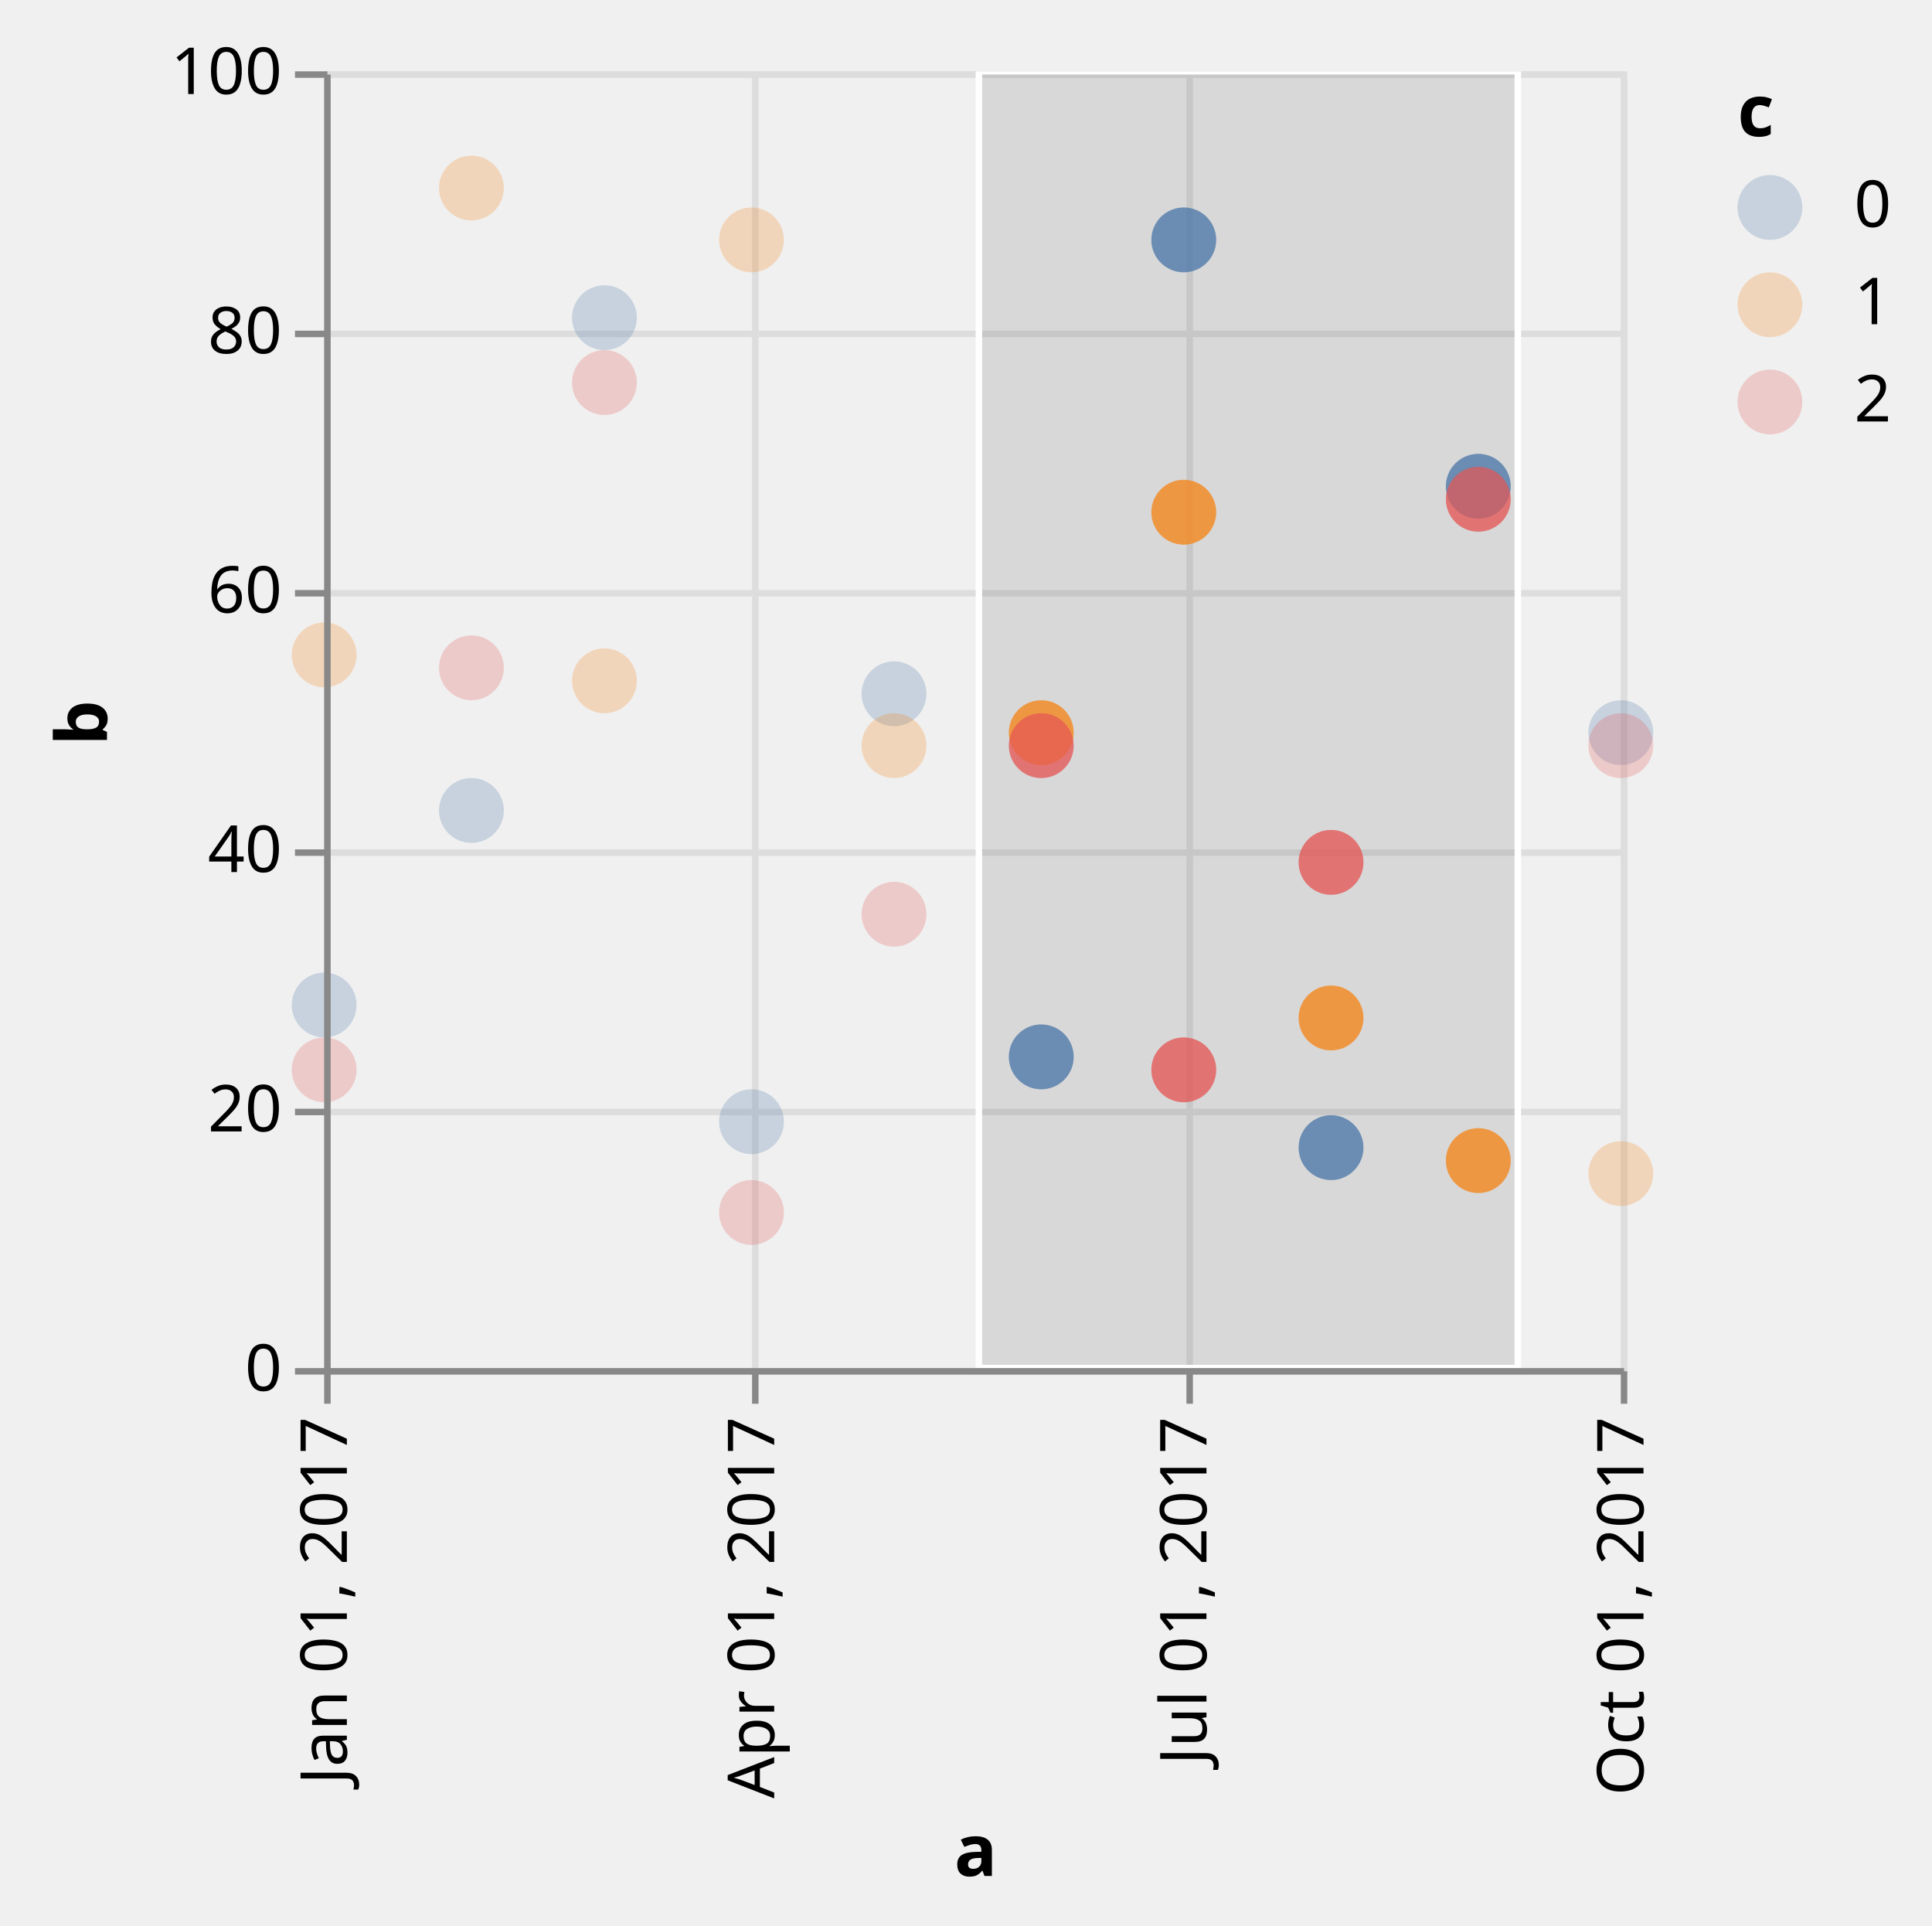
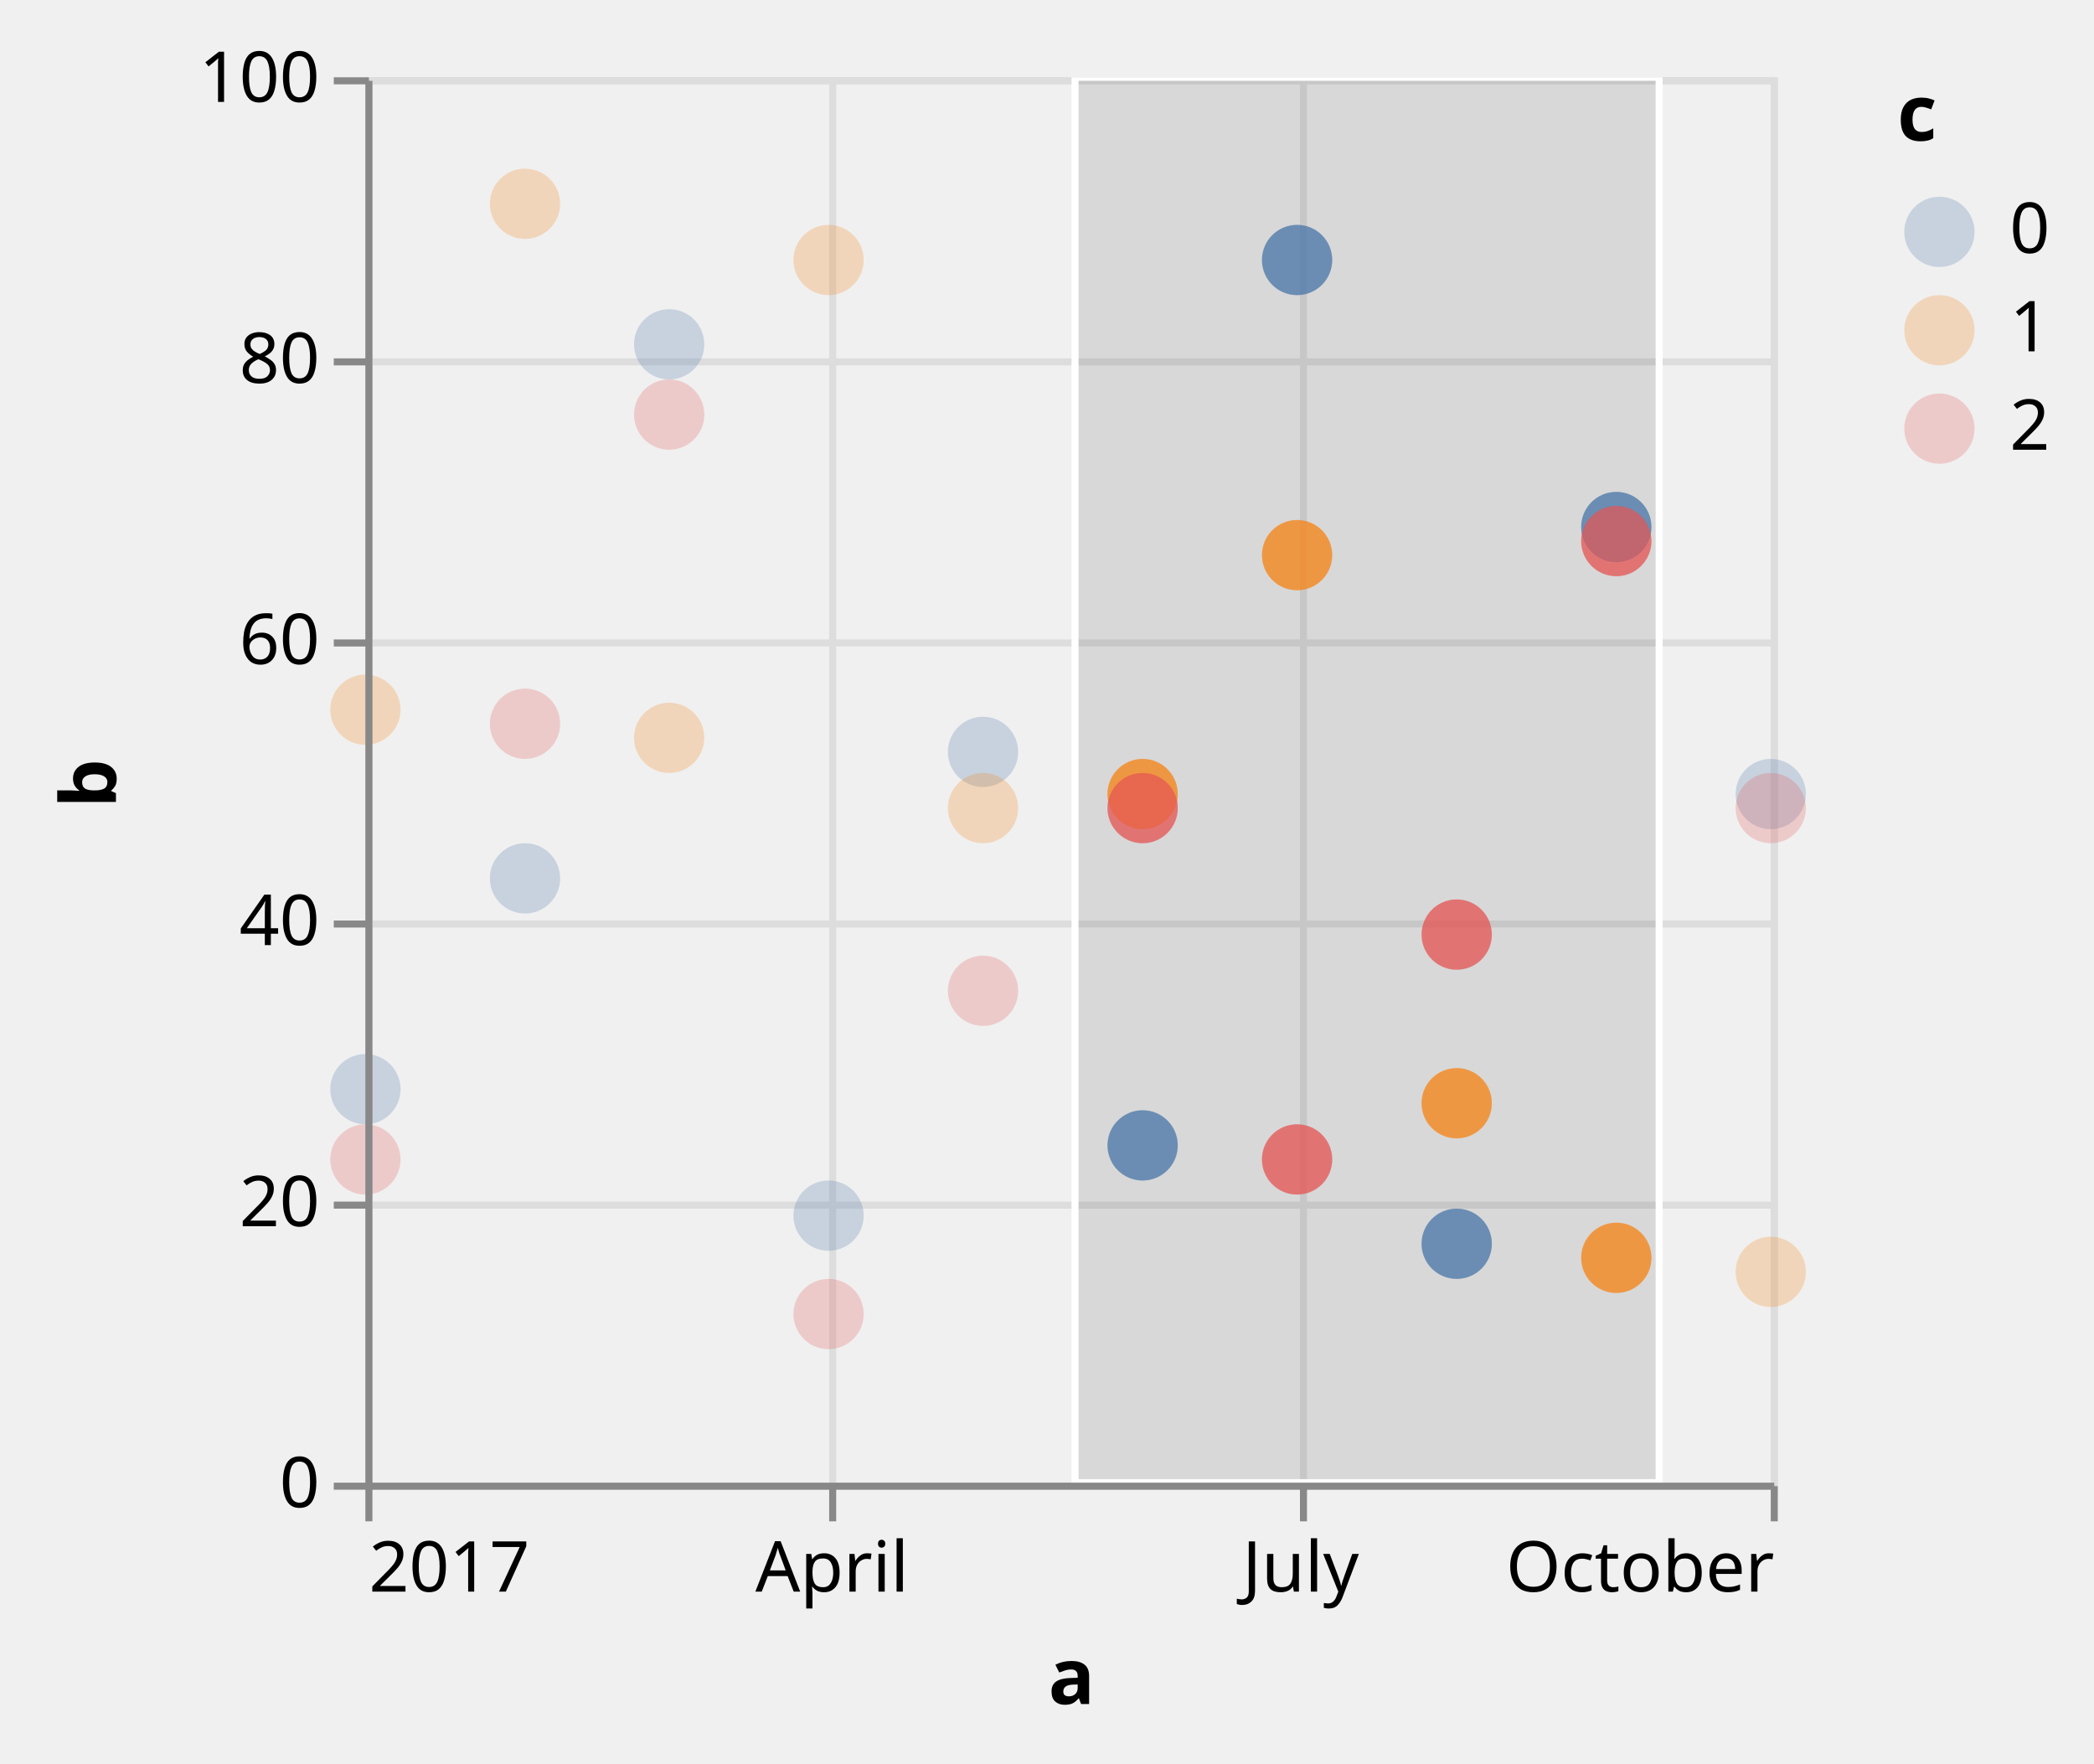
- <svg xmlns="http://www.w3.org/2000/svg" class="marks" width="298" height="297" viewBox="0 0 298 297" version="1.1">
+ <svg xmlns="http://www.w3.org/2000/svg" class="marks" width="298" height="251" viewBox="0 0 298 251" version="1.1">
  <defs>
-     <clipPath id="clip3">
+     <clipPath id="clip11">
      <rect x="0" y="0" width="200" height="200" />
    </clipPath>
-     <clipPath id="clip4">
+     <clipPath id="clip12">
      <rect x="0" y="0" width="200" height="200" />
    </clipPath>
  </defs>
-   <g transform="translate(50,11)">
+   <g transform="translate(52,11)">
    <g class="mark-group role-frame root">
      <g transform="translate(0,0)">
-         <path class="background" d="M0.5,0.5h200v200h-200Z" style="fill: transparent; stroke: #ddd;" />
+         <path class="background" d="M0.5,0.5h200v200h-200Z" style="fill: none; stroke: #ddd;" />
        <g>
          <g class="mark-group role-axis">
            <g transform="translate(0.5,200.5)">
              <path class="background" d="M0,0h0v0h0Z" style="pointer-events: none; fill: none;" />
              <g>
                <g class="mark-rule role-axis-grid" style="pointer-events: none;">
-                   <line transform="translate(0,-200)" x2="0" y2="200" style="fill: none; stroke: #ddd; stroke-width: 1; stroke-dasharray: ; opacity: 1;" />
-                   <line transform="translate(66,-200)" x2="0" y2="200" style="fill: none; stroke: #ddd; stroke-width: 1; stroke-dasharray: ; opacity: 1;" />
-                   <line transform="translate(133,-200)" x2="0" y2="200" style="fill: none; stroke: #ddd; stroke-width: 1; stroke-dasharray: ; opacity: 1;" />
-                   <line transform="translate(200,-200)" x2="0" y2="200" style="fill: none; stroke: #ddd; stroke-width: 1; stroke-dasharray: ; opacity: 1;" />
+                   <line transform="translate(0,-200)" x2="0" y2="200" style="fill: none; stroke: #ddd; stroke-width: 1; opacity: 1;" />
+                   <line transform="translate(66,-200)" x2="0" y2="200" style="fill: none; stroke: #ddd; stroke-width: 1; opacity: 1;" />
+                   <line transform="translate(133,-200)" x2="0" y2="200" style="fill: none; stroke: #ddd; stroke-width: 1; opacity: 1;" />
+                   <line transform="translate(200,-200)" x2="0" y2="200" style="fill: none; stroke: #ddd; stroke-width: 1; opacity: 1;" />
                </g>
              </g>
            </g>
          </g>
          <g class="mark-group role-axis">
            <g transform="translate(0.5,0.5)">
              <path class="background" d="M0,0h0v0h0Z" style="pointer-events: none; fill: none;" />
              <g>
                <g class="mark-rule role-axis-grid" style="pointer-events: none;">
-                   <line transform="translate(0,200)" x2="200" y2="0" style="fill: none; stroke: #ddd; stroke-width: 1; stroke-dasharray: ; opacity: 1;" />
-                   <line transform="translate(0,160)" x2="200" y2="0" style="fill: none; stroke: #ddd; stroke-width: 1; stroke-dasharray: ; opacity: 1;" />
-                   <line transform="translate(0,120)" x2="200" y2="0" style="fill: none; stroke: #ddd; stroke-width: 1; stroke-dasharray: ; opacity: 1;" />
-                   <line transform="translate(0,80)" x2="200" y2="0" style="fill: none; stroke: #ddd; stroke-width: 1; stroke-dasharray: ; opacity: 1;" />
-                   <line transform="translate(0,40)" x2="200" y2="0" style="fill: none; stroke: #ddd; stroke-width: 1; stroke-dasharray: ; opacity: 1;" />
-                   <line transform="translate(0,0)" x2="200" y2="0" style="fill: none; stroke: #ddd; stroke-width: 1; stroke-dasharray: ; opacity: 1;" />
-                 </g>
-               </g>
-             </g>
-           </g>
-           <g class="mark-rect role-mark sel_brush_bg" clip-path="url(#clip3)">
+                   <line transform="translate(0,200)" x2="200" y2="0" style="fill: none; stroke: #ddd; stroke-width: 1; opacity: 1;" />
+                   <line transform="translate(0,160)" x2="200" y2="0" style="fill: none; stroke: #ddd; stroke-width: 1; opacity: 1;" />
+                   <line transform="translate(0,120)" x2="200" y2="0" style="fill: none; stroke: #ddd; stroke-width: 1; opacity: 1;" />
+                   <line transform="translate(0,80)" x2="200" y2="0" style="fill: none; stroke: #ddd; stroke-width: 1; opacity: 1;" />
+                   <line transform="translate(0,40)" x2="200" y2="0" style="fill: none; stroke: #ddd; stroke-width: 1; opacity: 1;" />
+                   <line transform="translate(0,0)" x2="200" y2="0" style="fill: none; stroke: #ddd; stroke-width: 1; opacity: 1;" />
+                 </g>
+               </g>
+             </g>
+           </g>
+           <g class="mark-rect role-mark sel_brush_bg" clip-path="url(#clip11)">
            <path d="M100.987,0h83.13v200h-83.13Z" style="fill: #333; fill-opacity: 0.125;" />
          </g>
          <g class="mark-symbol role-mark layer_0_marks">
            <path transform="translate(0,144)" d="M5,0A5,5,0,1,1,-5,0A5,5,0,1,1,5,0" style="fill: #4c78a8; stroke-width: 2; opacity: 0.25;" />
            <path transform="translate(0,90)" d="M5,0A5,5,0,1,1,-5,0A5,5,0,1,1,5,0" style="fill: #f58518; stroke-width: 2; opacity: 0.25;" />
            <path transform="translate(0,154)" d="M5,0A5,5,0,1,1,-5,0A5,5,0,1,1,5,0" style="fill: #e45756; stroke-width: 2; opacity: 0.25;" />
            <path transform="translate(22.71409,114)" d="M5,0A5,5,0,1,1,-5,0A5,5,0,1,1,5,0" style="fill: #4c78a8; stroke-width: 2; opacity: 0.25;" />
            <path transform="translate(22.71409,18)" d="M5,0A5,5,0,1,1,-5,0A5,5,0,1,1,5,0" style="fill: #f58518; stroke-width: 2; opacity: 0.25;" />
            <path transform="translate(22.71409,92)" d="M5,0A5,5,0,1,1,-5,0A5,5,0,1,1,5,0" style="fill: #e45756; stroke-width: 2; opacity: 0.25;" />
            <path transform="translate(43.23004,38)" d="M5,0A5,5,0,1,1,-5,0A5,5,0,1,1,5,0" style="fill: #4c78a8; stroke-width: 2; opacity: 0.25;" />
            <path transform="translate(43.23004,94)" d="M5,0A5,5,0,1,1,-5,0A5,5,0,1,1,5,0" style="fill: #f58518; stroke-width: 2; opacity: 0.25;" />
            <path transform="translate(43.23004,48)" d="M5,0A5,5,0,1,1,-5,0A5,5,0,1,1,5,0" style="fill: #e45756; stroke-width: 2; opacity: 0.25;" />
            <path transform="translate(65.9136,162)" d="M5,0A5,5,0,1,1,-5,0A5,5,0,1,1,5,0" style="fill: #4c78a8; stroke-width: 2; opacity: 0.25;" />
            <path transform="translate(65.9136,26)" d="M5,0A5,5,0,1,1,-5,0A5,5,0,1,1,5,0" style="fill: #f58518; stroke-width: 2; opacity: 0.25;" />
            <path transform="translate(65.9136,176)" d="M5,0A5,5,0,1,1,-5,0A5,5,0,1,1,5,0" style="fill: #e45756; stroke-width: 2; opacity: 0.25;" />
            <path transform="translate(87.89498,96)" d="M5,0A5,5,0,1,1,-5,0A5,5,0,1,1,5,0" style="fill: #4c78a8; stroke-width: 2; opacity: 0.25;" />
            <path transform="translate(87.89498,104)" d="M5,0A5,5,0,1,1,-5,0A5,5,0,1,1,5,0" style="fill: #f58518; stroke-width: 2; opacity: 0.25;" />
            <path transform="translate(87.89498,130)" d="M5,0A5,5,0,1,1,-5,0A5,5,0,1,1,5,0" style="fill: #e45756; stroke-width: 2; opacity: 0.25;" />
            <path transform="translate(110.6091,152)" d="M5,0A5,5,0,1,1,-5,0A5,5,0,1,1,5,0" style="fill: #4c78a8; stroke-width: 2; opacity: 0.25;" />
            <path transform="translate(110.6091,102)" d="M5,0A5,5,0,1,1,-5,0A5,5,0,1,1,5,0" style="fill: #f58518; stroke-width: 2; opacity: 0.25;" />
            <path transform="translate(110.6091,104)" d="M5,0A5,5,0,1,1,-5,0A5,5,0,1,1,5,0" style="fill: #e45756; stroke-width: 2; opacity: 0.25;" />
            <path transform="translate(132.5904,26)" d="M5,0A5,5,0,1,1,-5,0A5,5,0,1,1,5,0" style="fill: #4c78a8; stroke-width: 2; opacity: 0.25;" />
            <path transform="translate(132.5904,68)" d="M5,0A5,5,0,1,1,-5,0A5,5,0,1,1,5,0" style="fill: #f58518; stroke-width: 2; opacity: 0.25;" />
            <path transform="translate(132.5904,154)" d="M5,0A5,5,0,1,1,-5,0A5,5,0,1,1,5,0" style="fill: #e45756; stroke-width: 2; opacity: 0.25;" />
            <path transform="translate(155.3045,166)" d="M5,0A5,5,0,1,1,-5,0A5,5,0,1,1,5,0" style="fill: #4c78a8; stroke-width: 2; opacity: 0.25;" />
            <path transform="translate(155.3045,146)" d="M5,0A5,5,0,1,1,-5,0A5,5,0,1,1,5,0" style="fill: #f58518; stroke-width: 2; opacity: 0.25;" />
            <path transform="translate(155.3045,122)" d="M5,0A5,5,0,1,1,-5,0A5,5,0,1,1,5,0" style="fill: #e45756; stroke-width: 2; opacity: 0.25;" />
            <path transform="translate(178.0186,64)" d="M5,0A5,5,0,1,1,-5,0A5,5,0,1,1,5,0" style="fill: #4c78a8; stroke-width: 2; opacity: 0.25;" />
            <path transform="translate(178.0186,168)" d="M5,0A5,5,0,1,1,-5,0A5,5,0,1,1,5,0" style="fill: #f58518; stroke-width: 2; opacity: 0.25;" />
            <path transform="translate(178.0186,66)" d="M5,0A5,5,0,1,1,-5,0A5,5,0,1,1,5,0" style="fill: #e45756; stroke-width: 2; opacity: 0.25;" />
            <path transform="translate(200,102)" d="M5,0A5,5,0,1,1,-5,0A5,5,0,1,1,5,0" style="fill: #4c78a8; stroke-width: 2; opacity: 0.25;" />
            <path transform="translate(200,170)" d="M5,0A5,5,0,1,1,-5,0A5,5,0,1,1,5,0" style="fill: #f58518; stroke-width: 2; opacity: 0.25;" />
            <path transform="translate(200,104)" d="M5,0A5,5,0,1,1,-5,0A5,5,0,1,1,5,0" style="fill: #e45756; stroke-width: 2; opacity: 0.25;" />
          </g>
          <g class="mark-symbol role-mark layer_1_marks">
            <path transform="translate(132.5904,26)" d="M5,0A5,5,0,1,1,-5,0A5,5,0,1,1,5,0" style="fill: #4c78a8; stroke-width: 2; opacity: 0.7;" />
            <path transform="translate(132.5904,68)" d="M5,0A5,5,0,1,1,-5,0A5,5,0,1,1,5,0" style="fill: #f58518; stroke-width: 2; opacity: 0.7;" />
            <path transform="translate(132.5904,154)" d="M5,0A5,5,0,1,1,-5,0A5,5,0,1,1,5,0" style="fill: #e45756; stroke-width: 2; opacity: 0.7;" />
            <path transform="translate(155.3045,166)" d="M5,0A5,5,0,1,1,-5,0A5,5,0,1,1,5,0" style="fill: #4c78a8; stroke-width: 2; opacity: 0.7;" />
            <path transform="translate(155.3045,146)" d="M5,0A5,5,0,1,1,-5,0A5,5,0,1,1,5,0" style="fill: #f58518; stroke-width: 2; opacity: 0.7;" />
            <path transform="translate(155.3045,122)" d="M5,0A5,5,0,1,1,-5,0A5,5,0,1,1,5,0" style="fill: #e45756; stroke-width: 2; opacity: 0.7;" />
            <path transform="translate(178.0186,64)" d="M5,0A5,5,0,1,1,-5,0A5,5,0,1,1,5,0" style="fill: #4c78a8; stroke-width: 2; opacity: 0.7;" />
            <path transform="translate(178.0186,168)" d="M5,0A5,5,0,1,1,-5,0A5,5,0,1,1,5,0" style="fill: #f58518; stroke-width: 2; opacity: 0.7;" />
            <path transform="translate(178.0186,66)" d="M5,0A5,5,0,1,1,-5,0A5,5,0,1,1,5,0" style="fill: #e45756; stroke-width: 2; opacity: 0.7;" />
            <path transform="translate(110.6091,152)" d="M5,0A5,5,0,1,1,-5,0A5,5,0,1,1,5,0" style="fill: #4c78a8; stroke-width: 2; opacity: 0.7;" />
            <path transform="translate(110.6091,102)" d="M5,0A5,5,0,1,1,-5,0A5,5,0,1,1,5,0" style="fill: #f58518; stroke-width: 2; opacity: 0.7;" />
            <path transform="translate(110.6091,104)" d="M5,0A5,5,0,1,1,-5,0A5,5,0,1,1,5,0" style="fill: #e45756; stroke-width: 2; opacity: 0.7;" />
          </g>
-           <g class="mark-rect role-mark sel_brush" clip-path="url(#clip4)">
-             <path d="M100.987,0h83.13v200h-83.13Z" style="fill: transparent; stroke: white;" />
+           <g class="mark-rect role-mark sel_brush" clip-path="url(#clip12)">
+             <path d="M100.987,0h83.13v200h-83.13Z" style="fill: none; stroke: white;" />
          </g>
          <g class="mark-group role-legend">
            <g transform="translate(218,0)">
-               <path class="background" d="M0,0h25v56h-25Z" style="pointer-events: none; fill: none;" />
+               <path class="background" d="M0,0h23v56h-23Z" style="pointer-events: none; fill: none;" />
              <g>
                <g class="mark-group role-legend-entry">
                  <g transform="translate(0,16)">
                    <path class="background" d="M0,0h0v0h0Z" style="pointer-events: none; fill: none;" />
                    <g>
-                       <g class="mark-symbol role-legend-symbol" style="pointer-events: none;">
-                         <path transform="translate(5,5)" d="M5,0A5,5,0,1,1,-5,0A5,5,0,1,1,5,0" style="fill: #4c78a8; stroke-width: 1.5; opacity: 0.25;" />
-                         <path transform="translate(5,20)" d="M5,0A5,5,0,1,1,-5,0A5,5,0,1,1,5,0" style="fill: #f58518; stroke-width: 1.5; opacity: 0.25;" />
-                         <path transform="translate(5,35)" d="M5,0A5,5,0,1,1,-5,0A5,5,0,1,1,5,0" style="fill: #e45756; stroke-width: 1.5; opacity: 0.25;" />
-                       </g>
-                       <g class="mark-text role-legend-label" style="pointer-events: none;">
-                         <text text-anchor="start" transform="translate(18,8)" style="font: 10px sans-serif; fill: #000; opacity: 1;">0</text>
-                         <text text-anchor="start" transform="translate(18,23)" style="font: 10px sans-serif; fill: #000; opacity: 1;">1</text>
-                         <text text-anchor="start" transform="translate(18,38)" style="font: 10px sans-serif; fill: #000; opacity: 1;">2</text>
+                       <g class="mark-group role-scope">
+                         <g transform="translate(0,0)">
+                           <path class="background" d="M0,0h22.562v12h-22.562Z" style="pointer-events: none; fill: none; opacity: 1;" />
+                           <g>
+                             <g class="mark-symbol role-legend-symbol" style="pointer-events: none;">
+                               <path transform="translate(6,6)" d="M5,0A5,5,0,1,1,-5,0A5,5,0,1,1,5,0" style="fill: #4c78a8; stroke-width: 1.5; opacity: 0.25;" />
+                             </g>
+                             <g class="mark-text role-legend-label" style="pointer-events: none;">
+                               <text text-anchor="start" transform="translate(16,9)" style="font-family: sans-serif; font-size: 10px; fill: #000; opacity: 1;">0</text>
+                             </g>
+                           </g>
+                         </g>
+                         <g transform="translate(0,14)">
+                           <path class="background" d="M0,0h22.562v12h-22.562Z" style="pointer-events: none; fill: none; opacity: 1;" />
+                           <g>
+                             <g class="mark-symbol role-legend-symbol" style="pointer-events: none;">
+                               <path transform="translate(6,6)" d="M5,0A5,5,0,1,1,-5,0A5,5,0,1,1,5,0" style="fill: #f58518; stroke-width: 1.5; opacity: 0.25;" />
+                             </g>
+                             <g class="mark-text role-legend-label" style="pointer-events: none;">
+                               <text text-anchor="start" transform="translate(16,9)" style="font-family: sans-serif; font-size: 10px; fill: #000; opacity: 1;">1</text>
+                             </g>
+                           </g>
+                         </g>
+                         <g transform="translate(0,28)">
+                           <path class="background" d="M0,0h22.562v12h-22.562Z" style="pointer-events: none; fill: none; opacity: 1;" />
+                           <g>
+                             <g class="mark-symbol role-legend-symbol" style="pointer-events: none;">
+                               <path transform="translate(6,6)" d="M5,0A5,5,0,1,1,-5,0A5,5,0,1,1,5,0" style="fill: #e45756; stroke-width: 1.5; opacity: 0.25;" />
+                             </g>
+                             <g class="mark-text role-legend-label" style="pointer-events: none;">
+                               <text text-anchor="start" transform="translate(16,9)" style="font-family: sans-serif; font-size: 10px; fill: #000; opacity: 1;">2</text>
+                             </g>
+                           </g>
+                         </g>
                      </g>
                    </g>
                  </g>
                </g>
                <g class="mark-text role-legend-title" style="pointer-events: none;">
-                   <text text-anchor="start" transform="translate(0,10)" style="font: bold 11px sans-serif; fill: #000; opacity: 1;">c</text>
+                   <text text-anchor="start" transform="translate(0,9)" style="font-family: sans-serif; font-size: 11px; font-weight: bold; fill: #000; opacity: 1;">c</text>
                </g>
              </g>
            </g>
          </g>
          <g class="mark-group role-axis">
            <g transform="translate(0.5,200.5)">
              <path class="background" d="M0,0h0v0h0Z" style="pointer-events: none; fill: none;" />
              <g>
                <g class="mark-rule role-axis-tick" style="pointer-events: none;">
                  <line transform="translate(0,0)" x2="0" y2="5" style="fill: none; stroke: #888; stroke-width: 1; opacity: 1;" />
                  <line transform="translate(66,0)" x2="0" y2="5" style="fill: none; stroke: #888; stroke-width: 1; opacity: 1;" />
                  <line transform="translate(133,0)" x2="0" y2="5" style="fill: none; stroke: #888; stroke-width: 1; opacity: 1;" />
                  <line transform="translate(200,0)" x2="0" y2="5" style="fill: none; stroke: #888; stroke-width: 1; opacity: 1;" />
                </g>
                <g class="mark-text role-axis-label" style="pointer-events: none;">
-                   <text text-anchor="end" transform="translate(0,7) rotate(270) translate(0,3)" style="font: 10px sans-serif; fill: #000; opacity: 1;">Jan 01, 2017</text>
-                   <text text-anchor="end" transform="translate(65.9136,7) rotate(270) translate(0,3)" style="font: 10px sans-serif; fill: #000; opacity: 1;">Apr 01, 2017</text>
-                   <text text-anchor="end" transform="translate(132.5904,7) rotate(270) translate(0,3)" style="font: 10px sans-serif; fill: #000; opacity: 1;">Jul 01, 2017</text>
-                   <text text-anchor="end" transform="translate(200,7) rotate(270) translate(0,3)" style="font: 10px sans-serif; fill: #000; opacity: 1;">Oct 01, 2017</text>
+                   <text text-anchor="start" transform="translate(0,15)" style="font-family: sans-serif; font-size: 10px; fill: #000; opacity: 1;">2017</text>
+                   <text text-anchor="middle" transform="translate(65.9136,15)" style="font-family: sans-serif; font-size: 10px; fill: #000; opacity: 1;">April</text>
+                   <text text-anchor="middle" transform="translate(132.5904,15)" style="font-family: sans-serif; font-size: 10px; fill: #000; opacity: 1;">July</text>
+                   <text text-anchor="end" transform="translate(200,15)" style="font-family: sans-serif; font-size: 10px; fill: #000; opacity: 1;">October</text>
                </g>
                <g class="mark-rule role-axis-domain" style="pointer-events: none;">
                  <line transform="translate(0,0)" x2="200" y2="0" style="fill: none; stroke: #888; stroke-width: 1; opacity: 1;" />
                </g>
                <g class="mark-text role-axis-title" style="pointer-events: none;">
-                   <text text-anchor="middle" transform="translate(100,77.82715)" style="font: bold 11px sans-serif; fill: #000; opacity: 1;">a</text>
+                   <text text-anchor="middle" transform="translate(100,31)" style="font-family: sans-serif; font-size: 11px; font-weight: bold; fill: #000; opacity: 1;">a</text>
                </g>
              </g>
            </g>
          </g>
          <g class="mark-group role-axis">
            <g transform="translate(0.5,0.5)">
              <path class="background" d="M0,0h0v0h0Z" style="pointer-events: none; fill: none;" />
              <g>
                <g class="mark-rule role-axis-tick" style="pointer-events: none;">
                  <line transform="translate(0,200)" x2="-5" y2="0" style="fill: none; stroke: #888; stroke-width: 1; opacity: 1;" />
                  <line transform="translate(0,160)" x2="-5" y2="0" style="fill: none; stroke: #888; stroke-width: 1; opacity: 1;" />
                  <line transform="translate(0,120)" x2="-5" y2="0" style="fill: none; stroke: #888; stroke-width: 1; opacity: 1;" />
                  <line transform="translate(0,80)" x2="-5" y2="0" style="fill: none; stroke: #888; stroke-width: 1; opacity: 1;" />
                  <line transform="translate(0,40)" x2="-5" y2="0" style="fill: none; stroke: #888; stroke-width: 1; opacity: 1;" />
                  <line transform="translate(0,0)" x2="-5" y2="0" style="fill: none; stroke: #888; stroke-width: 1; opacity: 1;" />
                </g>
                <g class="mark-text role-axis-label" style="pointer-events: none;">
-                   <text text-anchor="end" transform="translate(-7,203)" style="font: 10px sans-serif; fill: #000; opacity: 1;">0</text>
-                   <text text-anchor="end" transform="translate(-7,163)" style="font: 10px sans-serif; fill: #000; opacity: 1;">20</text>
-                   <text text-anchor="end" transform="translate(-7,123)" style="font: 10px sans-serif; fill: #000; opacity: 1;">40</text>
-                   <text text-anchor="end" transform="translate(-7,83)" style="font: 10px sans-serif; fill: #000; opacity: 1;">60</text>
-                   <text text-anchor="end" transform="translate(-7,43)" style="font: 10px sans-serif; fill: #000; opacity: 1;">80</text>
-                   <text text-anchor="end" transform="translate(-7,3)" style="font: 10px sans-serif; fill: #000; opacity: 1;">100</text>
+                   <text text-anchor="end" transform="translate(-7,203)" style="font-family: sans-serif; font-size: 10px; fill: #000; opacity: 1;">0</text>
+                   <text text-anchor="end" transform="translate(-7,163)" style="font-family: sans-serif; font-size: 10px; fill: #000; opacity: 1;">20</text>
+                   <text text-anchor="end" transform="translate(-7,123)" style="font-family: sans-serif; font-size: 10px; fill: #000; opacity: 1;">40</text>
+                   <text text-anchor="end" transform="translate(-7,83)" style="font-family: sans-serif; font-size: 10px; fill: #000; opacity: 1;">60</text>
+                   <text text-anchor="end" transform="translate(-7,43)" style="font-family: sans-serif; font-size: 10px; fill: #000; opacity: 1;">80</text>
+                   <text text-anchor="end" transform="translate(-7,3)" style="font-family: sans-serif; font-size: 10px; fill: #000; opacity: 1;">100</text>
                </g>
                <g class="mark-rule role-axis-domain" style="pointer-events: none;">
                  <line transform="translate(0,200)" x2="0" y2="-200" style="fill: none; stroke: #888; stroke-width: 1; opacity: 1;" />
                </g>
                <g class="mark-text role-axis-title" style="pointer-events: none;">
-                   <text text-anchor="middle" transform="translate(-32,100) rotate(-90) translate(0,-2)" style="font: bold 11px sans-serif; fill: #000; opacity: 1;">b</text>
+                   <text text-anchor="middle" transform="translate(-34,100) rotate(-90) translate(0,-2)" style="font-family: sans-serif; font-size: 11px; font-weight: bold; fill: #000; opacity: 1;">b</text>
                </g>
              </g>
            </g>
          </g>
        </g>
      </g>
    </g>
  </g>
</svg>
